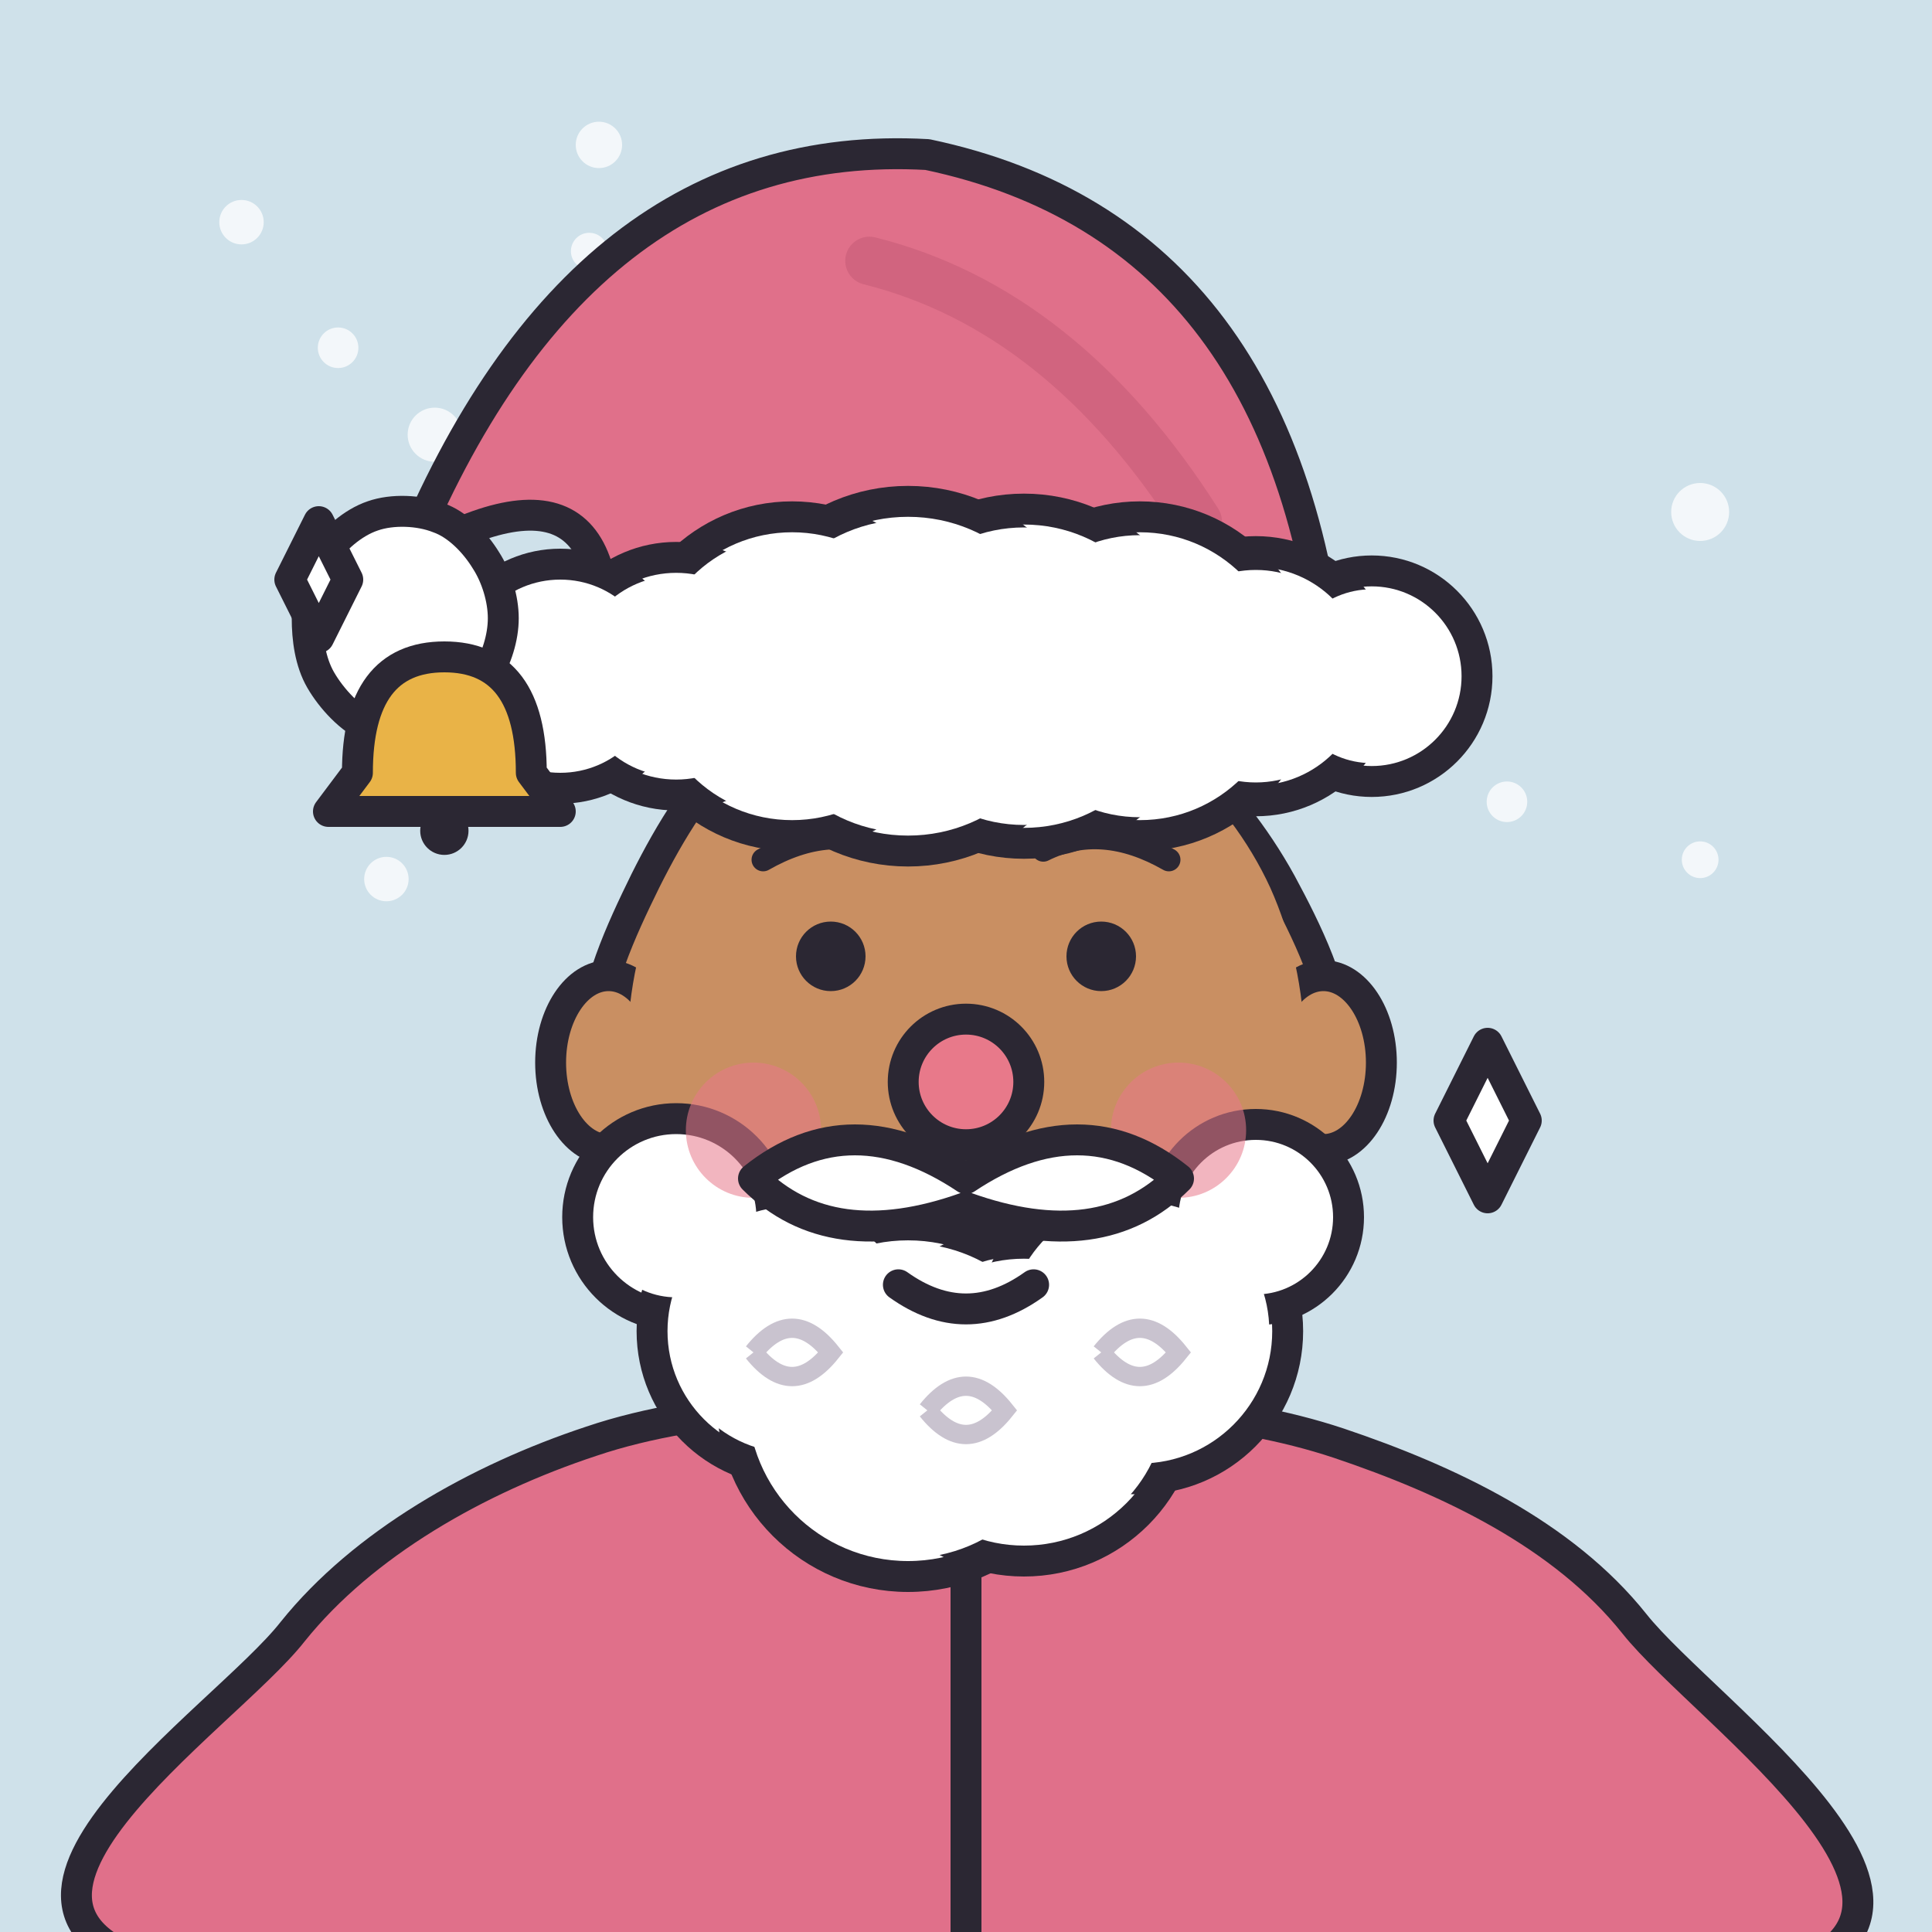
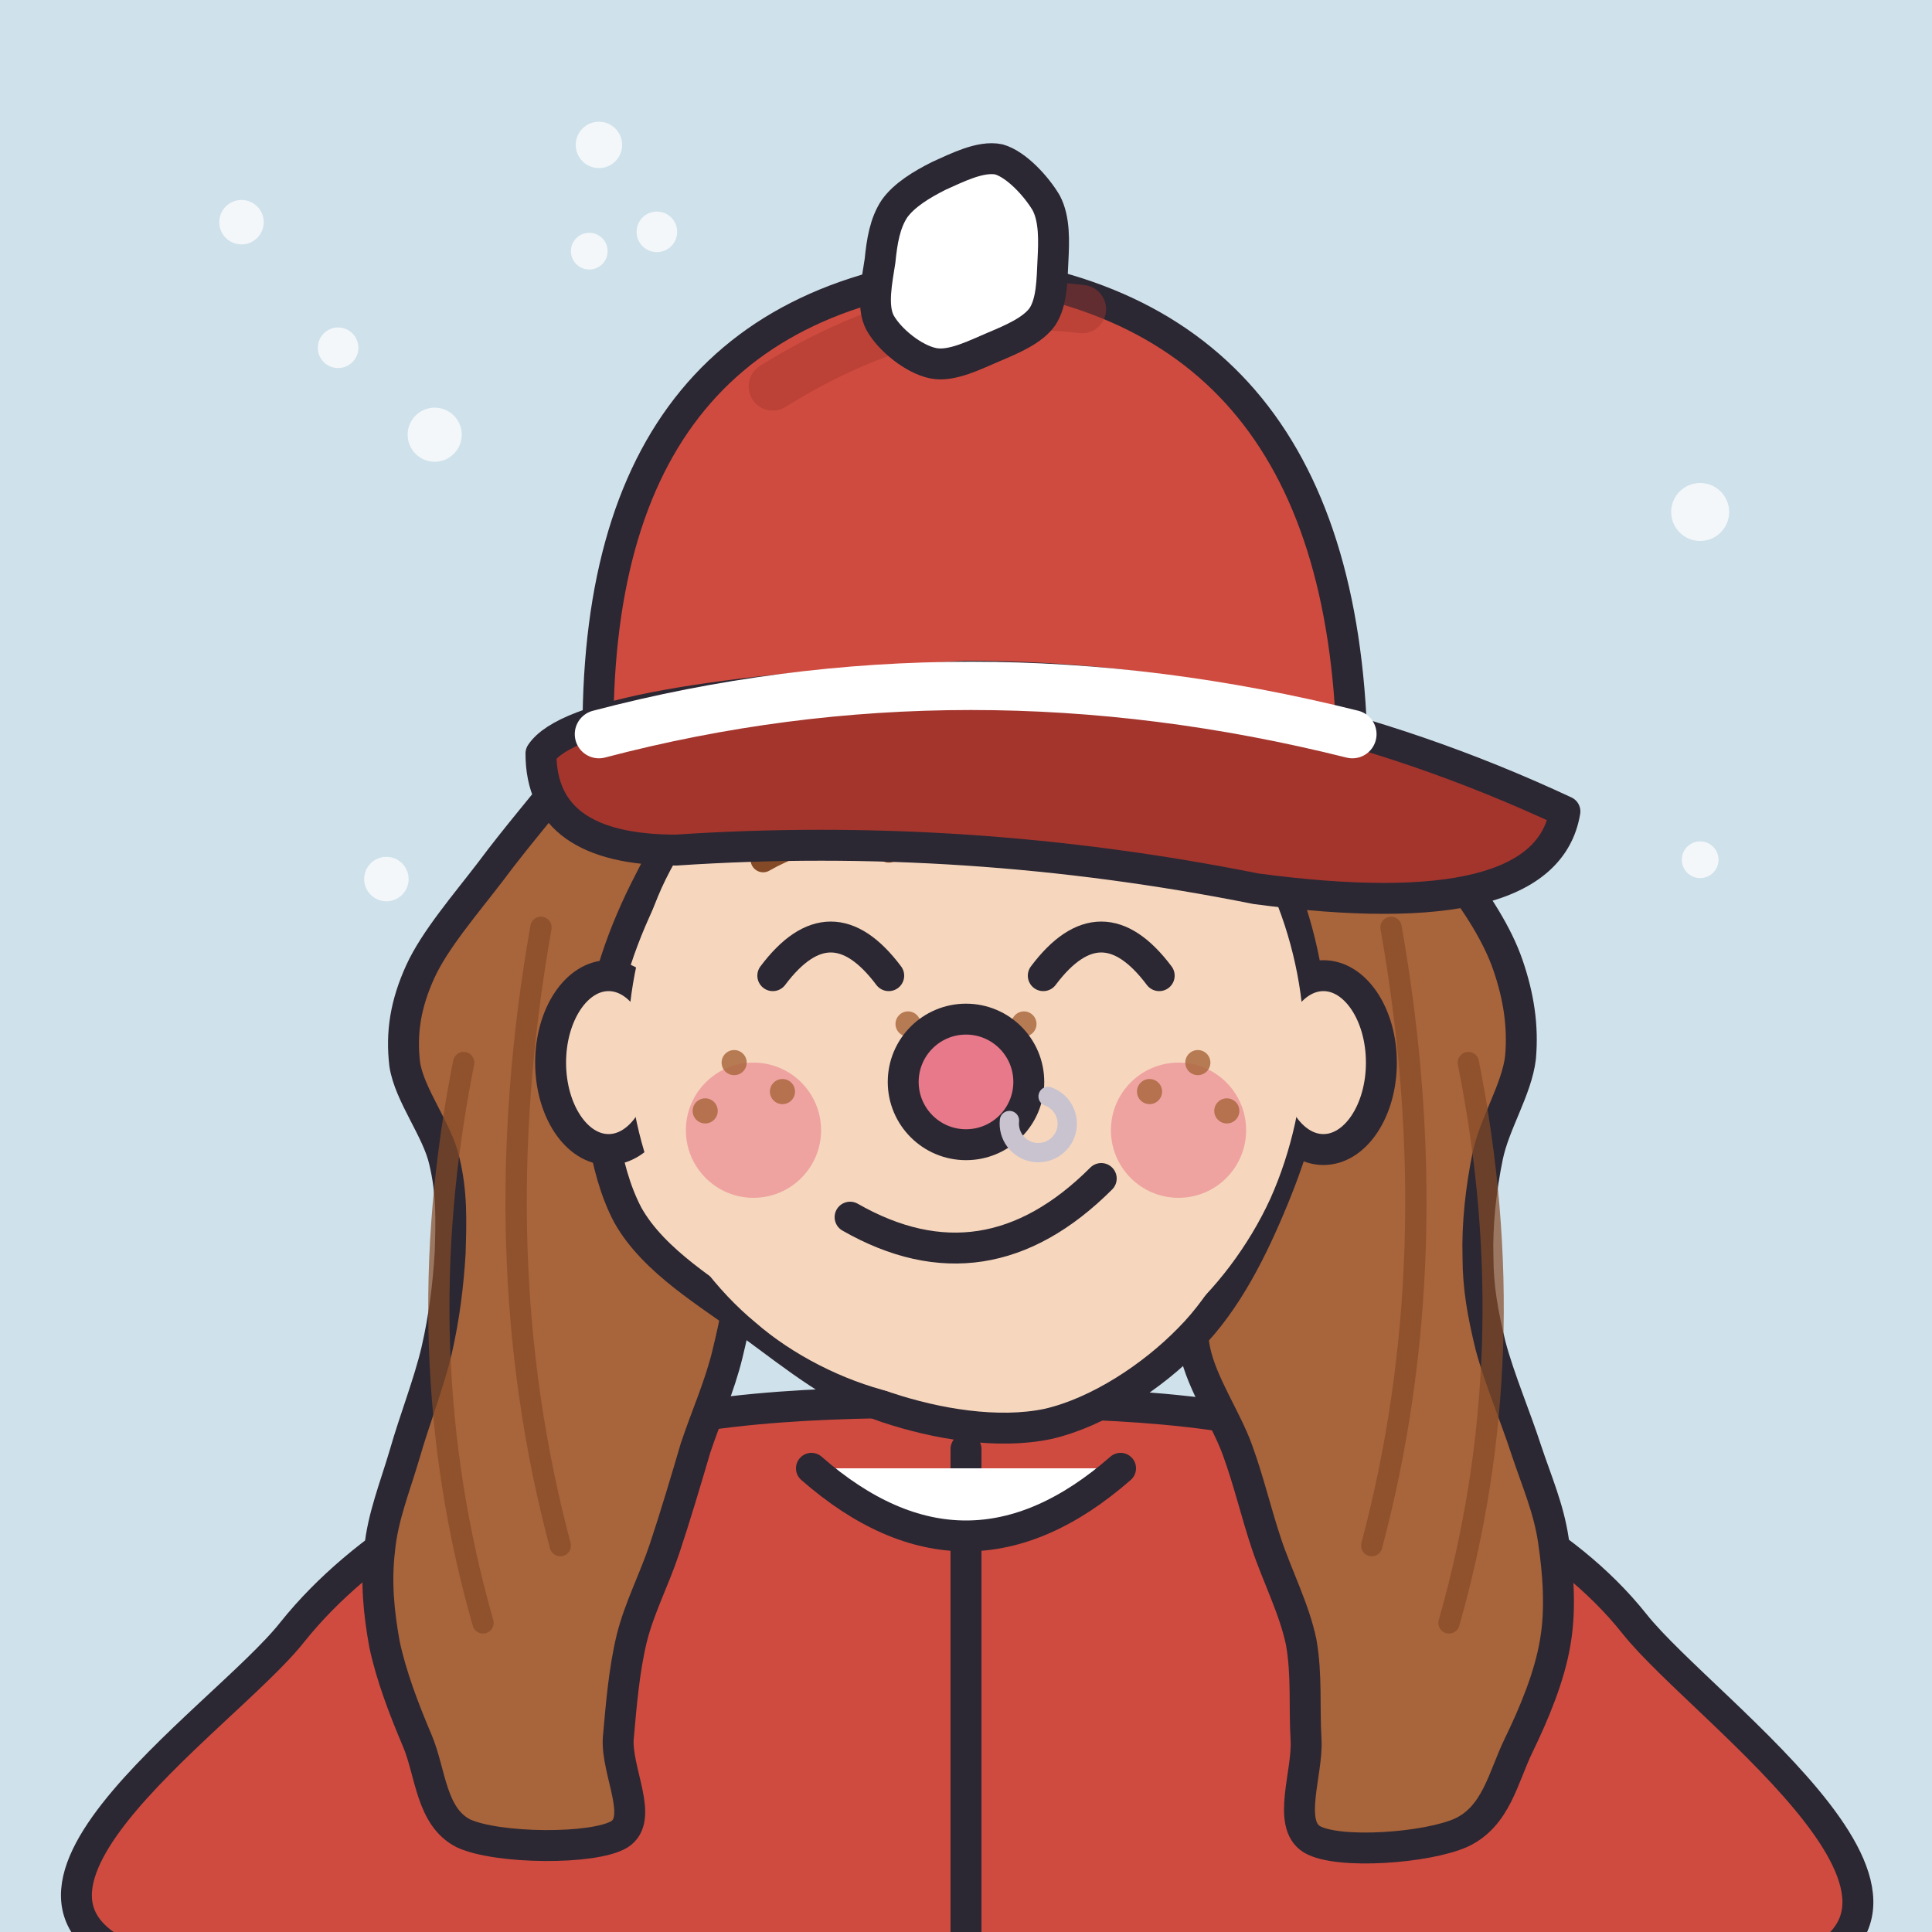
<svg xmlns="http://www.w3.org/2000/svg" viewBox="0 0 200 200" width="400" height="400">
  <rect width="200" height="200" fill="#cfe1ea" />
  <circle cx="45" cy="45" r="2.8" fill="#fff" opacity=".75" />
  <circle cx="104" cy="21" r="2.9" fill="#fff" opacity=".75" />
  <circle cx="156" cy="83" r="2.1" fill="#fff" opacity=".75" />
  <circle cx="25" cy="23" r="2.3" fill="#fff" opacity=".75" />
  <circle cx="103" cy="48" r="1.6" fill="#fff" opacity=".75" />
  <circle cx="40" cy="91" r="2.3" fill="#fff" opacity=".75" />
  <circle cx="101" cy="32" r="2.1" fill="#fff" opacity=".75" />
  <circle cx="90" cy="57" r="2.8" fill="#fff" opacity=".75" />
  <circle cx="176" cy="53" r="3.0" fill="#fff" opacity=".75" />
  <circle cx="62" cy="15" r="2.4" fill="#fff" opacity=".75" />
  <circle cx="176" cy="89" r="1.9" fill="#fff" opacity=".75" />
  <circle cx="61" cy="26" r="1.9" fill="#fff" opacity=".75" />
  <circle cx="68" cy="24" r="2.1" fill="#fff" opacity=".75" />
  <circle cx="35" cy="36" r="2.1" fill="#fff" opacity=".75" />
-   <path d="M17.8 204.1 C-7.6 198.1 23.1 178.1 30.3 168.9 C37.6 159.8 49.4 153.1 61.2 149.2 C73.0 145.2 88.2 145.1 101.1 145.2 C114.0 145.2 127.2 145.6 138.6 149.4 C149.9 153.2 161.8 158.8 169.2 168.1 C176.5 177.3 207.9 198.9 182.7 204.9 C157.4 210.9 43.2 210.1 17.8 204.1Z" fill="#e0708a" stroke="#2b2733" stroke-width="3.2" stroke-linecap="round" stroke-linejoin="round" />
+   <path d="M17.8 204.1 C-7.6 198.1 23.1 178.1 30.3 168.9 C37.6 159.8 49.4 153.1 61.2 149.2 C73.0 145.2 88.2 145.1 101.1 145.2 C114.0 145.2 127.2 145.6 138.6 149.4 C149.9 153.2 161.8 158.8 169.2 168.1 C176.5 177.3 207.9 198.9 182.7 204.9 C157.4 210.9 43.2 210.1 17.8 204.1Z" fill="#cf4b3f" stroke="#2b2733" stroke-width="3.2" stroke-linecap="round" stroke-linejoin="round" />
  <path d="M100 150 L100 205" stroke="#2b2733" stroke-width="3.2" stroke-linecap="round" stroke-linejoin="round" fill="none" />
  <path d="M84 152 Q100 166 116 152" fill="#fff" stroke="#2b2733" stroke-width="3.2" stroke-linecap="round" stroke-linejoin="round" />
-   <path d="M138.5 108.0 C138.9 113.7 137.1 120.3 134.7 125.6 C132.3 130.9 128.6 136.7 124.2 140.0 C119.8 143.3 113.6 144.2 108.1 145.5 C102.6 146.8 96.6 148.9 91.4 147.8 C86.1 146.7 80.8 142.6 76.7 138.9 C72.5 135.1 68.9 130.2 66.3 125.1 C63.8 120.0 61.3 113.7 61.4 108.0 C61.5 102.3 64.3 96.3 66.8 91.2 C69.4 86.0 72.5 80.9 76.7 77.1 C80.8 73.4 86.2 69.9 91.5 68.6 C96.8 67.3 103.2 67.7 108.4 69.4 C113.5 71.0 118.3 74.7 122.4 78.4 C126.4 82.1 129.9 86.5 132.6 91.4 C135.3 96.4 138.2 102.3 138.5 108.0Z" fill="#c98f62" stroke="#2b2733" stroke-width="3.2" stroke-linecap="round" stroke-linejoin="round" />
-   <ellipse cx="63" cy="110" rx="6" ry="9" fill="#c98f62" stroke="#2b2733" stroke-width="3.2" stroke-linecap="round" stroke-linejoin="round" />
-   <ellipse cx="137" cy="110" rx="6" ry="9" fill="#c98f62" stroke="#2b2733" stroke-width="3.2" stroke-linecap="round" stroke-linejoin="round" />
-   <path d="M135.0 108.0 C135.0 113.4 133.7 119.2 131.5 124.1 C129.3 128.9 125.8 133.6 121.8 136.9 C117.9 140.3 112.7 142.9 107.8 144.1 C102.9 145.3 97.1 145.3 92.2 144.1 C87.3 142.9 82.1 140.3 78.2 136.9 C74.2 133.6 70.7 128.9 68.5 124.1 C66.3 119.2 65.0 113.4 65.0 108.0 C65.0 102.6 66.3 96.8 68.5 91.9 C70.7 87.1 74.2 82.4 78.2 79.1 C82.1 75.7 87.3 73.1 92.2 71.9 C97.1 70.7 102.9 70.7 107.8 71.9 C112.7 73.1 117.9 75.7 121.8 79.1 C125.8 82.4 129.3 87.1 131.5 91.9 C133.7 96.8 135.0 102.6 135.0 108.0Z" fill="#c98f62" />
-   <circle cx="70.0" cy="126.0" r="10.2" fill="#fff" stroke="#2b2733" stroke-width="3.2" stroke-linecap="round" stroke-linejoin="round" />
-   <circle cx="82.0" cy="137.8" r="14.5" fill="#fff" stroke="#2b2733" stroke-width="3.2" stroke-linecap="round" stroke-linejoin="round" />
-   <circle cx="94.0" cy="145.0" r="18.2" fill="#fff" stroke="#2b2733" stroke-width="3.2" stroke-linecap="round" stroke-linejoin="round" />
-   <circle cx="106.0" cy="145.0" r="16.6" fill="#fff" stroke="#2b2733" stroke-width="3.2" stroke-linecap="round" stroke-linejoin="round" />
-   <circle cx="118.0" cy="137.8" r="15.3" fill="#fff" stroke="#2b2733" stroke-width="3.2" stroke-linecap="round" stroke-linejoin="round" />
-   <circle cx="130.0" cy="126.0" r="9.6" fill="#fff" stroke="#2b2733" stroke-width="3.2" stroke-linecap="round" stroke-linejoin="round" />
-   <circle cx="70.0" cy="126.0" r="8.3" fill="#fff" />
-   <circle cx="82.0" cy="137.8" r="12.6" fill="#fff" />
-   <circle cx="94.0" cy="145.0" r="16.3" fill="#fff" />
-   <circle cx="106.0" cy="145.0" r="14.7" fill="#fff" />
-   <circle cx="118.0" cy="137.8" r="13.4" fill="#fff" />
-   <circle cx="130.0" cy="126.0" r="7.7" fill="#fff" />
-   <path d="M78 140 q4 -5 8 0 q-4 5 -8 0" fill="none" stroke="#c9c3cf" stroke-width="2" />
-   <path d="M96 146 q4 -5 8 0 q-4 5 -8 0" fill="none" stroke="#c9c3cf" stroke-width="2" />
-   <path d="M114 140 q4 -5 8 0 q-4 5 -8 0" fill="none" stroke="#c9c3cf" stroke-width="2" />
+   <path d="M66.6 70.6 C64.1 72.2 61.8 76.5 59.1 79.8 C56.5 83.1 53.4 86.7 50.8 90.2 C48.2 93.6 45.0 97.3 43.5 100.6 C42.0 103.9 41.5 106.9 41.9 110.2 C42.4 113.4 45.3 117.0 46.0 120.2 C46.8 123.5 46.7 126.4 46.6 129.7 C46.4 133.0 46.0 136.3 45.2 139.8 C44.4 143.2 42.9 147.0 41.9 150.5 C40.9 153.9 39.6 157.1 39.3 160.4 C38.9 163.7 39.2 166.9 39.8 170.2 C40.5 173.5 41.8 176.9 43.2 180.2 C44.6 183.5 44.6 188.1 48.0 189.8 C51.5 191.4 61.4 191.5 64.1 189.9 C66.7 188.3 63.8 183.4 64.0 180.0 C64.3 176.6 64.6 172.9 65.4 169.6 C66.2 166.4 67.7 163.6 68.8 160.3 C69.9 157.0 71.0 153.3 72.0 149.9 C73.1 146.6 74.5 143.5 75.3 140.2 C76.1 136.9 76.8 133.6 76.9 130.2 C77.0 126.9 76.5 123.5 76.0 120.1 C75.5 116.7 74.5 113.2 73.9 109.7 C73.4 106.3 73.0 102.8 72.9 99.5 C72.8 96.2 73.2 93.2 73.2 89.9 C73.3 86.7 73.1 83.3 73.3 80.0 C73.4 76.6 75.0 71.6 73.9 70.0 C72.8 68.5 69.0 68.9 66.6 70.6Z" fill="#a8643a" stroke="#2b2733" stroke-width="3.2" stroke-linecap="round" stroke-linejoin="round" />
+   <path d="M56 96 Q50 130 58 160" fill="none" stroke="#844a27" stroke-width="2.2" stroke-linecap="round" opacity=".7" />
+   <path d="M48 110 Q42 140 50 168" fill="none" stroke="#844a27" stroke-width="2.2" stroke-linecap="round" opacity=".7" />
+   <path d="M134.1 70.6 C136.7 72.3 139.0 77.3 141.8 80.6 C144.5 83.9 148.1 87.1 150.5 90.3 C152.9 93.5 155.0 96.7 156.1 99.9 C157.2 103.1 157.7 106.2 157.4 109.5 C157.0 112.8 154.7 116.3 154.0 119.7 C153.3 123.1 152.9 126.8 153.0 130.1 C153.0 133.3 153.5 136.0 154.3 139.3 C155.2 142.7 156.9 146.7 158.0 150.1 C159.1 153.4 160.3 156.1 160.8 159.4 C161.3 162.8 161.6 166.5 161.0 170.0 C160.4 173.6 158.8 177.4 157.2 180.7 C155.6 184.0 154.9 188.0 151.3 189.7 C147.8 191.3 138.5 192.0 135.8 190.4 C133.2 188.8 135.4 183.5 135.2 180.1 C135.0 176.7 135.3 173.4 134.7 170.0 C134.0 166.6 132.2 163.1 131.1 159.8 C130.0 156.5 129.3 153.4 128.1 150.1 C126.9 146.8 124.4 143.2 123.7 139.8 C123.0 136.5 123.9 133.4 123.9 130.1 C123.9 126.9 123.5 123.7 123.8 120.2 C124.2 116.8 125.6 113.0 126.1 109.6 C126.7 106.3 126.9 103.5 127.0 100.1 C127.2 96.8 127.1 93.0 127.1 89.7 C127.0 86.4 126.9 83.5 126.8 80.3 C126.7 77.1 125.2 72.0 126.4 70.4 C127.6 68.8 131.6 68.9 134.1 70.6Z" fill="#a8643a" stroke="#2b2733" stroke-width="3.2" stroke-linecap="round" stroke-linejoin="round" />
+   <path d="M144 96 Q150 130 142 160" fill="none" stroke="#844a27" stroke-width="2.2" stroke-linecap="round" opacity=".7" />
+   <path d="M152 110 Q158 140 150 168" fill="none" stroke="#844a27" stroke-width="2.2" stroke-linecap="round" opacity=".7" />
+   <path d="M135.8 108.0 C135.6 113.4 133.9 119.0 131.8 124.1 C129.7 129.2 127.0 134.7 123.1 138.6 C119.3 142.5 113.7 146.2 108.5 147.4 C103.3 148.5 96.9 147.4 91.8 145.7 C86.7 144.0 82.4 140.5 77.9 137.2 C73.4 133.9 67.7 130.6 65.0 125.8 C62.4 120.9 61.7 113.7 62.0 108.0 C62.4 102.3 64.6 96.3 67.2 91.3 C69.7 86.3 73.1 81.2 77.2 77.9 C81.4 74.7 87.0 73.3 92.2 71.9 C97.4 70.4 103.2 68.1 108.5 68.9 C113.7 69.8 119.5 73.2 123.5 76.9 C127.5 80.7 130.6 86.3 132.6 91.4 C134.7 96.6 135.9 102.6 135.8 108.0Z" fill="#f6d7bd" stroke="#2b2733" stroke-width="3.2" stroke-linecap="round" stroke-linejoin="round" />
+   <ellipse cx="63" cy="110" rx="6" ry="9" fill="#f6d7bd" stroke="#2b2733" stroke-width="3.2" stroke-linecap="round" stroke-linejoin="round" />
+   <ellipse cx="137" cy="110" rx="6" ry="9" fill="#f6d7bd" stroke="#2b2733" stroke-width="3.2" stroke-linecap="round" stroke-linejoin="round" />
+   <path d="M135.0 108.0 C135.0 113.4 133.7 119.2 131.5 124.1 C129.3 128.9 125.8 133.6 121.8 136.9 C117.9 140.3 112.7 142.9 107.8 144.1 C102.9 145.3 97.1 145.3 92.2 144.1 C87.3 142.9 82.1 140.3 78.2 136.9 C74.2 133.6 70.7 128.9 68.5 124.1 C66.3 119.2 65.0 113.4 65.0 108.0 C65.0 102.6 66.3 96.8 68.5 91.9 C70.7 87.1 74.2 82.4 78.2 79.1 C82.1 75.7 87.3 73.1 92.2 71.9 C97.1 70.7 102.9 70.7 107.8 71.9 C112.7 73.1 117.9 75.7 121.8 79.1 C125.8 82.4 129.3 87.1 131.5 91.9 C133.7 96.8 135.0 102.6 135.0 108.0Z" fill="#f6d7bd" />
  <circle cx="78" cy="117" r="7" fill="#e8798a" opacity=".55" />
  <circle cx="122" cy="117" r="7" fill="#e8798a" opacity=".55" />
-   <path d="M100 122 Q88 114 78 122 Q86 130 100 125 Q114 130 122 122 Q112 114 100 122Z" fill="#fff" stroke="#2b2733" stroke-width="3.2" stroke-linecap="round" stroke-linejoin="round" />
-   <path d="M93 133 Q100 138 107 133" fill="none" stroke="#2b2733" stroke-width="3.2" stroke-linecap="round" stroke-linejoin="round" />
+   <circle cx="76" cy="110" r="1.3" fill="#a8643a" opacity=".8" />
+   <circle cx="81" cy="113" r="1.3" fill="#a8643a" opacity=".8" />
+   <circle cx="73" cy="115" r="1.3" fill="#a8643a" opacity=".8" />
+   <circle cx="124" cy="110" r="1.3" fill="#a8643a" opacity=".8" />
+   <circle cx="119" cy="113" r="1.3" fill="#a8643a" opacity=".8" />
+   <circle cx="127" cy="115" r="1.3" fill="#a8643a" opacity=".8" />
+   <circle cx="94" cy="106" r="1.3" fill="#a8643a" opacity=".8" />
+   <circle cx="106" cy="106" r="1.3" fill="#a8643a" opacity=".8" />
+   <path d="M88 126 Q102 134 114 122" fill="none" stroke="#2b2733" stroke-width="3.2" stroke-linecap="round" stroke-linejoin="round" />
  <circle cx="100" cy="112" r="6.5" fill="#e8798a" stroke="#2b2733" stroke-width="3.2" stroke-linecap="round" stroke-linejoin="round" />
-   <circle cx="86" cy="99" r="3.6" fill="#2b2733" />
-   <circle cx="114" cy="99" r="3.6" fill="#2b2733" />
-   <path d="M79 89 Q86 85 92 88" fill="none" stroke="#2b2733" stroke-width="2.4" stroke-linecap="round" />
-   <path d="M108 88 Q114 85 121 89" fill="none" stroke="#2b2733" stroke-width="2.4" stroke-linecap="round" />
-   <g transform="translate(200 0) scale(-1 1)">
-     <path d="M62 72 Q66 24 104 16 Q140 14 158 58 Q134 44 138 72Z" fill="#e0708a" stroke="#2b2733" stroke-width="3.2" stroke-linecap="round" stroke-linejoin="round" />
-     <path d="M76 54 Q90 32 110 27" fill="none" stroke="#bf5670" stroke-width="5" stroke-linecap="round" opacity=".45" />
-     <circle cx="58.0" cy="70.0" r="10.9" fill="#fff" stroke="#2b2733" stroke-width="3.2" stroke-linecap="round" stroke-linejoin="round" />
-     <circle cx="70.0" cy="70.0" r="12.9" fill="#fff" stroke="#2b2733" stroke-width="3.2" stroke-linecap="round" stroke-linejoin="round" />
-     <circle cx="82.0" cy="70.0" r="16.5" fill="#fff" stroke="#2b2733" stroke-width="3.2" stroke-linecap="round" stroke-linejoin="round" />
-     <circle cx="94.0" cy="70.0" r="17.3" fill="#fff" stroke="#2b2733" stroke-width="3.2" stroke-linecap="round" stroke-linejoin="round" />
-     <circle cx="106.0" cy="70.0" r="18.1" fill="#fff" stroke="#2b2733" stroke-width="3.2" stroke-linecap="round" stroke-linejoin="round" />
-     <circle cx="118.0" cy="70.0" r="16.5" fill="#fff" stroke="#2b2733" stroke-width="3.2" stroke-linecap="round" stroke-linejoin="round" />
-     <circle cx="130.0" cy="70.0" r="12.3" fill="#fff" stroke="#2b2733" stroke-width="3.2" stroke-linecap="round" stroke-linejoin="round" />
-     <circle cx="142.0" cy="70.0" r="11.6" fill="#fff" stroke="#2b2733" stroke-width="3.2" stroke-linecap="round" stroke-linejoin="round" />
-     <circle cx="58.0" cy="70.0" r="9.0" fill="#fff" />
-     <circle cx="70.0" cy="70.0" r="11.0" fill="#fff" />
-     <circle cx="82.0" cy="70.0" r="14.6" fill="#fff" />
-     <circle cx="94.0" cy="70.0" r="15.4" fill="#fff" />
-     <circle cx="106.0" cy="70.0" r="16.2" fill="#fff" />
-     <circle cx="118.0" cy="70.0" r="14.6" fill="#fff" />
-     <circle cx="130.0" cy="70.0" r="10.4" fill="#fff" />
-     <circle cx="142.0" cy="70.0" r="9.7" fill="#fff" />
-     <path d="M168.2 64.0 C168.2 66.1 167.9 68.5 166.8 70.4 C165.7 72.3 163.7 74.5 161.7 75.3 C159.6 76.1 156.4 76.0 154.4 75.1 C152.4 74.3 150.8 71.9 149.7 70.0 C148.6 68.2 147.9 66.0 147.9 64.0 C147.9 62.0 148.6 59.7 149.7 58.0 C150.8 56.2 152.6 54.3 154.6 53.6 C156.6 52.8 159.4 52.7 161.4 53.4 C163.5 54.1 165.5 55.9 166.7 57.7 C167.8 59.5 168.2 61.9 168.2 64.0Z" fill="#fff" stroke="#2b2733" stroke-width="3.2" stroke-linecap="round" stroke-linejoin="round" />
-   </g>
-   <path d="M37 80 q0 -12 9 -12 q9 0 9 12 l3 4 h-24z" fill="#e9b347" stroke="#2b2733" stroke-width="3.2" stroke-linecap="round" stroke-linejoin="round" />
-   <circle cx="46" cy="86" r="2.5" fill="#2b2733" />
-   <path d="M150 116 l4 -8 4 8 -4 8z M30 60 l3 -6 3 6 -3 6z" fill="#fff" stroke="#2b2733" stroke-width="3.2" stroke-linecap="round" stroke-linejoin="round" />
+   <path d="M104.5 116 a3 3 0 1 0 4 -2.5" fill="none" stroke="#c9c3cf" stroke-width="2" stroke-linecap="round" />
+   <path d="M80 101 Q86 93 92 101" fill="none" stroke="#2b2733" stroke-width="3.2" stroke-linecap="round" stroke-linejoin="round" />
+   <path d="M108 101 Q114 93 120 101" fill="none" stroke="#2b2733" stroke-width="3.2" stroke-linecap="round" stroke-linejoin="round" />
+   <path d="M79 89 Q86 85 92 88" fill="none" stroke="#844a27" stroke-width="2.6" stroke-linecap="round" />
+   <path d="M108 88 Q114 85 121 89" fill="none" stroke="#844a27" stroke-width="2.6" stroke-linecap="round" />
+   <path d="M62 80 Q60 32 100 28 Q140 32 140 80Z" fill="#cf4b3f" stroke="#2b2733" stroke-width="3.2" stroke-linecap="round" stroke-linejoin="round" />
+   <path d="M80 40 Q96 30 112 32" fill="none" stroke="#a3352d" stroke-width="5" stroke-linecap="round" opacity=".45" />
+   <path d="M56 78 Q60 72 100 70 Q132 70 162 84 Q160 96 130 92 Q100 86 70 88 Q56 88 56 78Z" fill="#a3352d" stroke="#2b2733" stroke-width="3.2" stroke-linecap="round" stroke-linejoin="round" />
+   <path d="M62 76 Q100 66 140 76" fill="none" stroke="#fff" stroke-width="5" stroke-linecap="round" />
+   <path d="M109.0 27.0 C108.9 29.0 108.9 31.3 107.9 32.8 C106.9 34.2 104.8 35.1 102.9 35.9 C101.0 36.7 98.5 38.0 96.6 37.6 C94.6 37.2 92.1 35.2 91.1 33.4 C90.2 31.7 90.8 29.0 91.1 27.0 C91.3 25.0 91.6 23.1 92.6 21.6 C93.6 20.2 95.4 19.1 97.2 18.2 C99.0 17.4 101.5 16.1 103.4 16.5 C105.2 17.0 107.3 19.3 108.3 21.0 C109.2 22.7 109.1 25.0 109.0 27.0Z" fill="#fff" stroke="#2b2733" stroke-width="3.2" stroke-linecap="round" stroke-linejoin="round" />
</svg>
